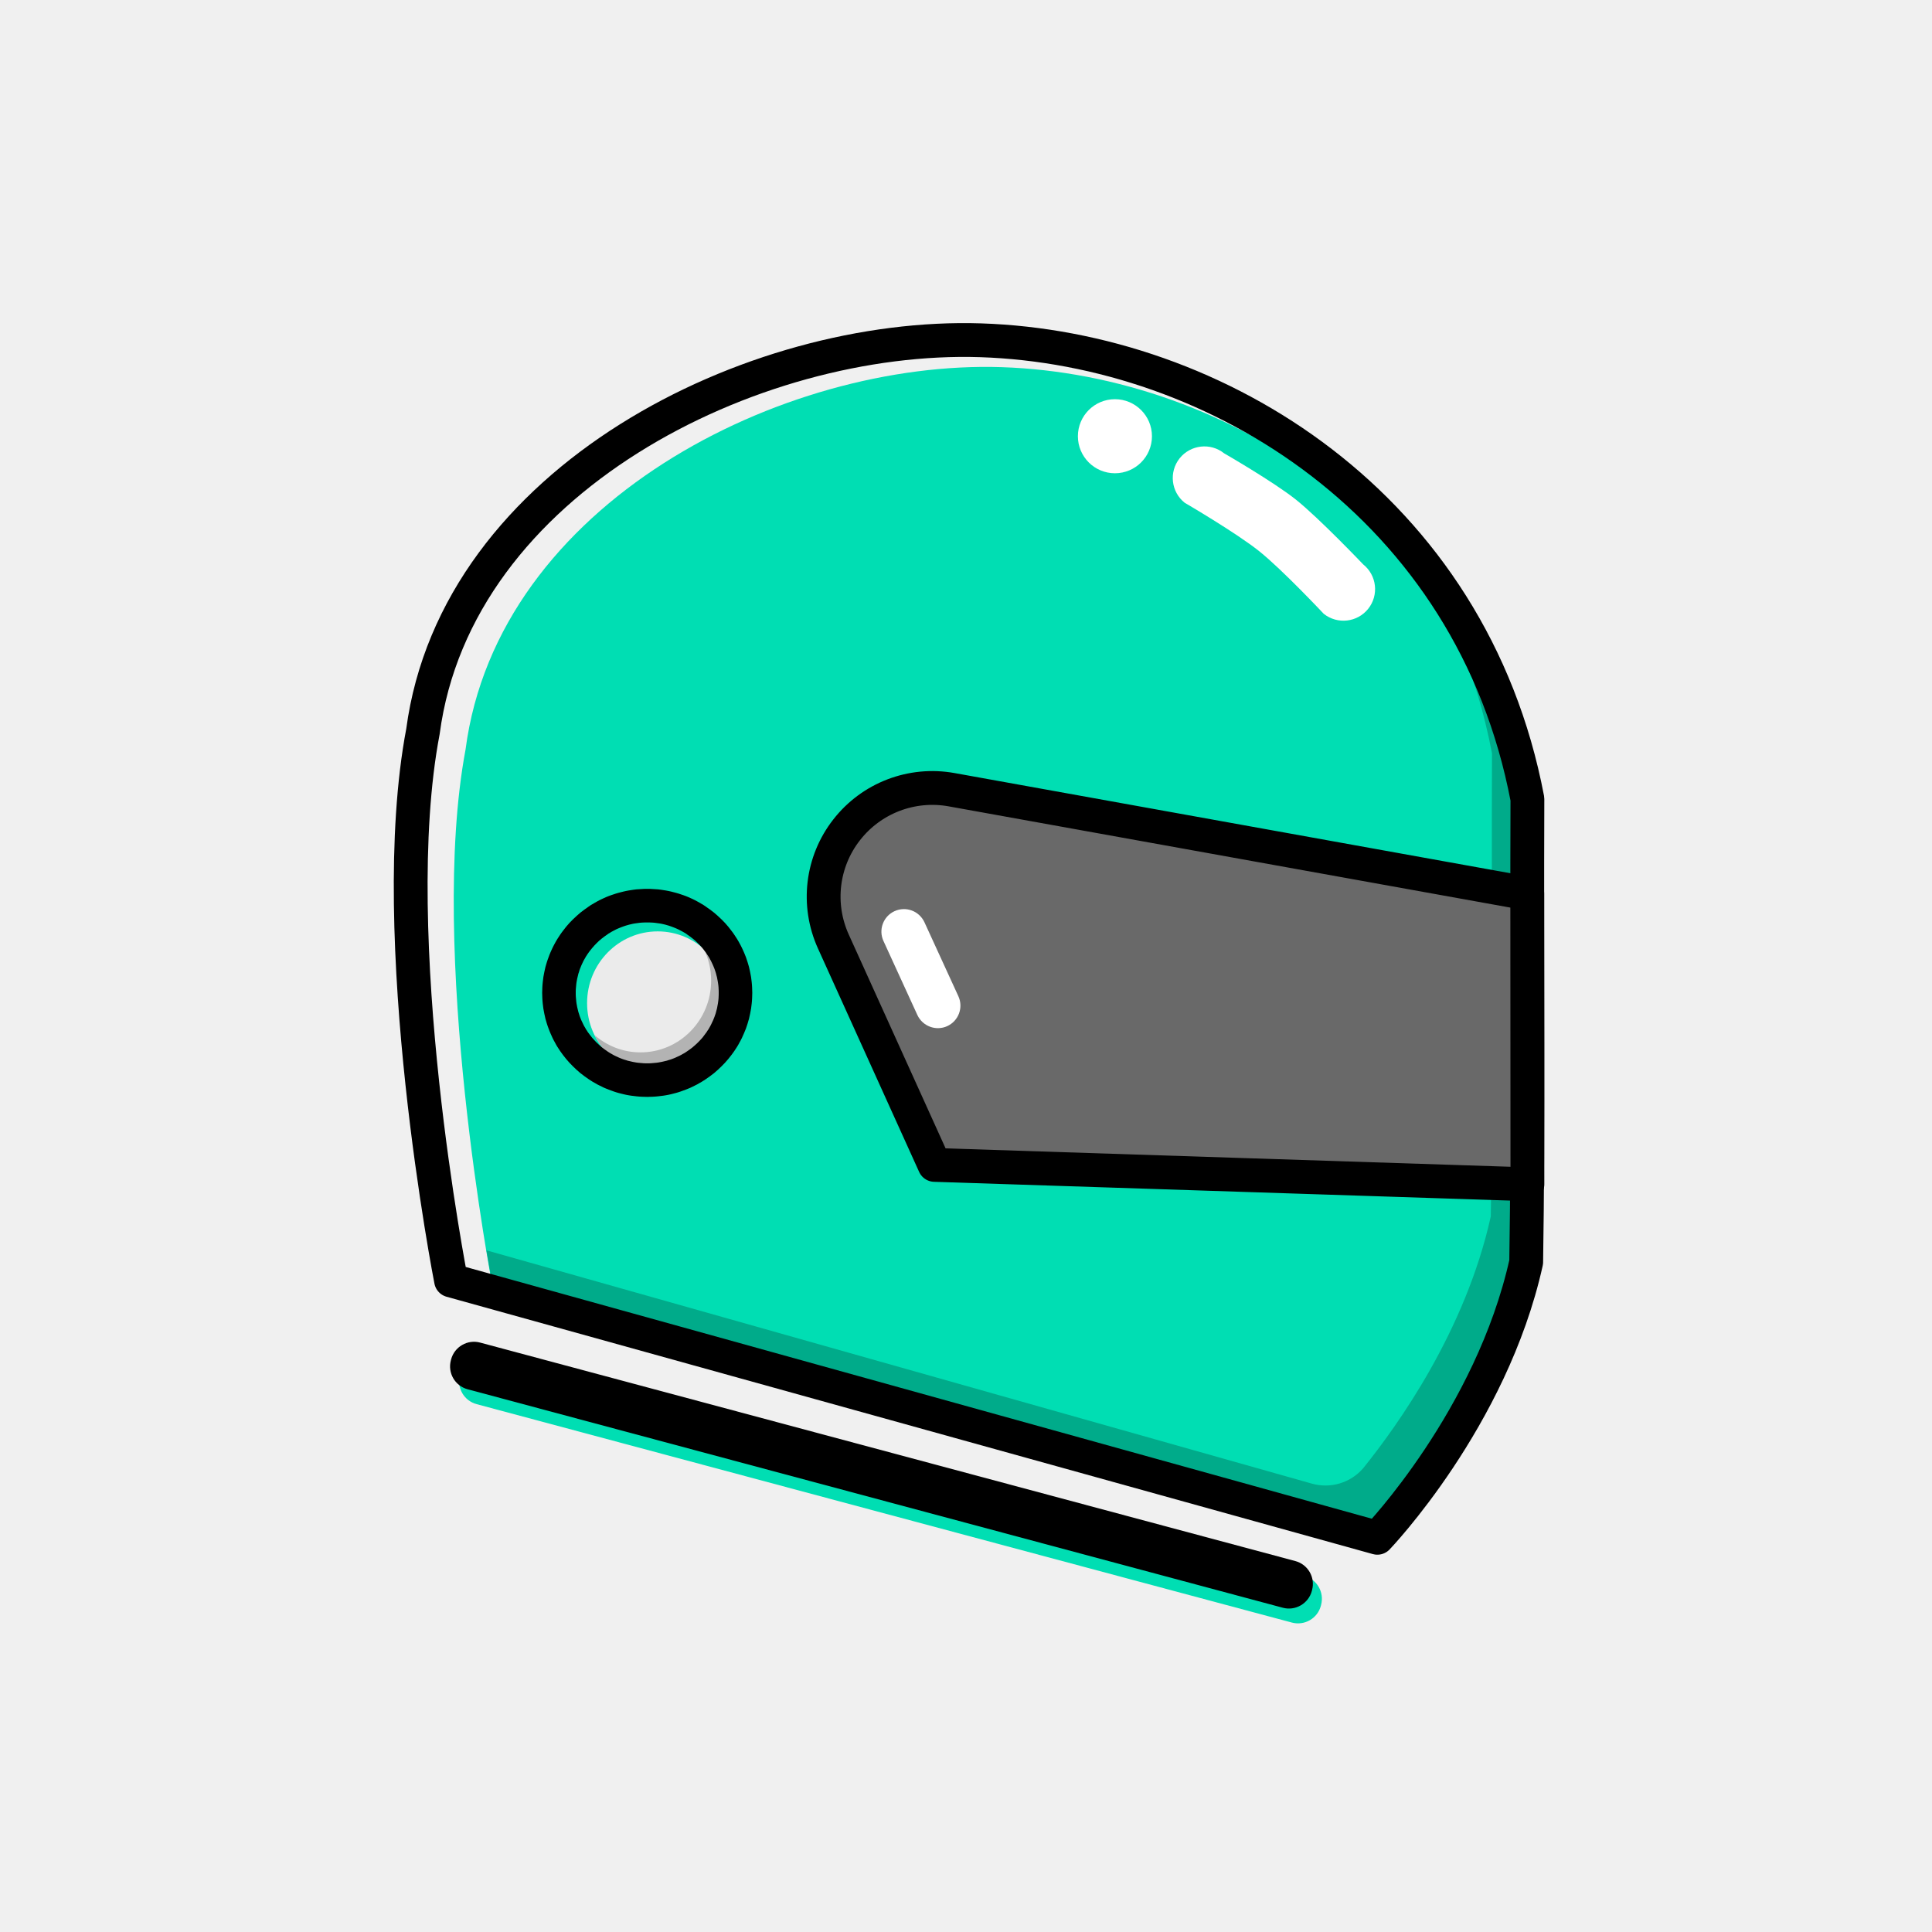
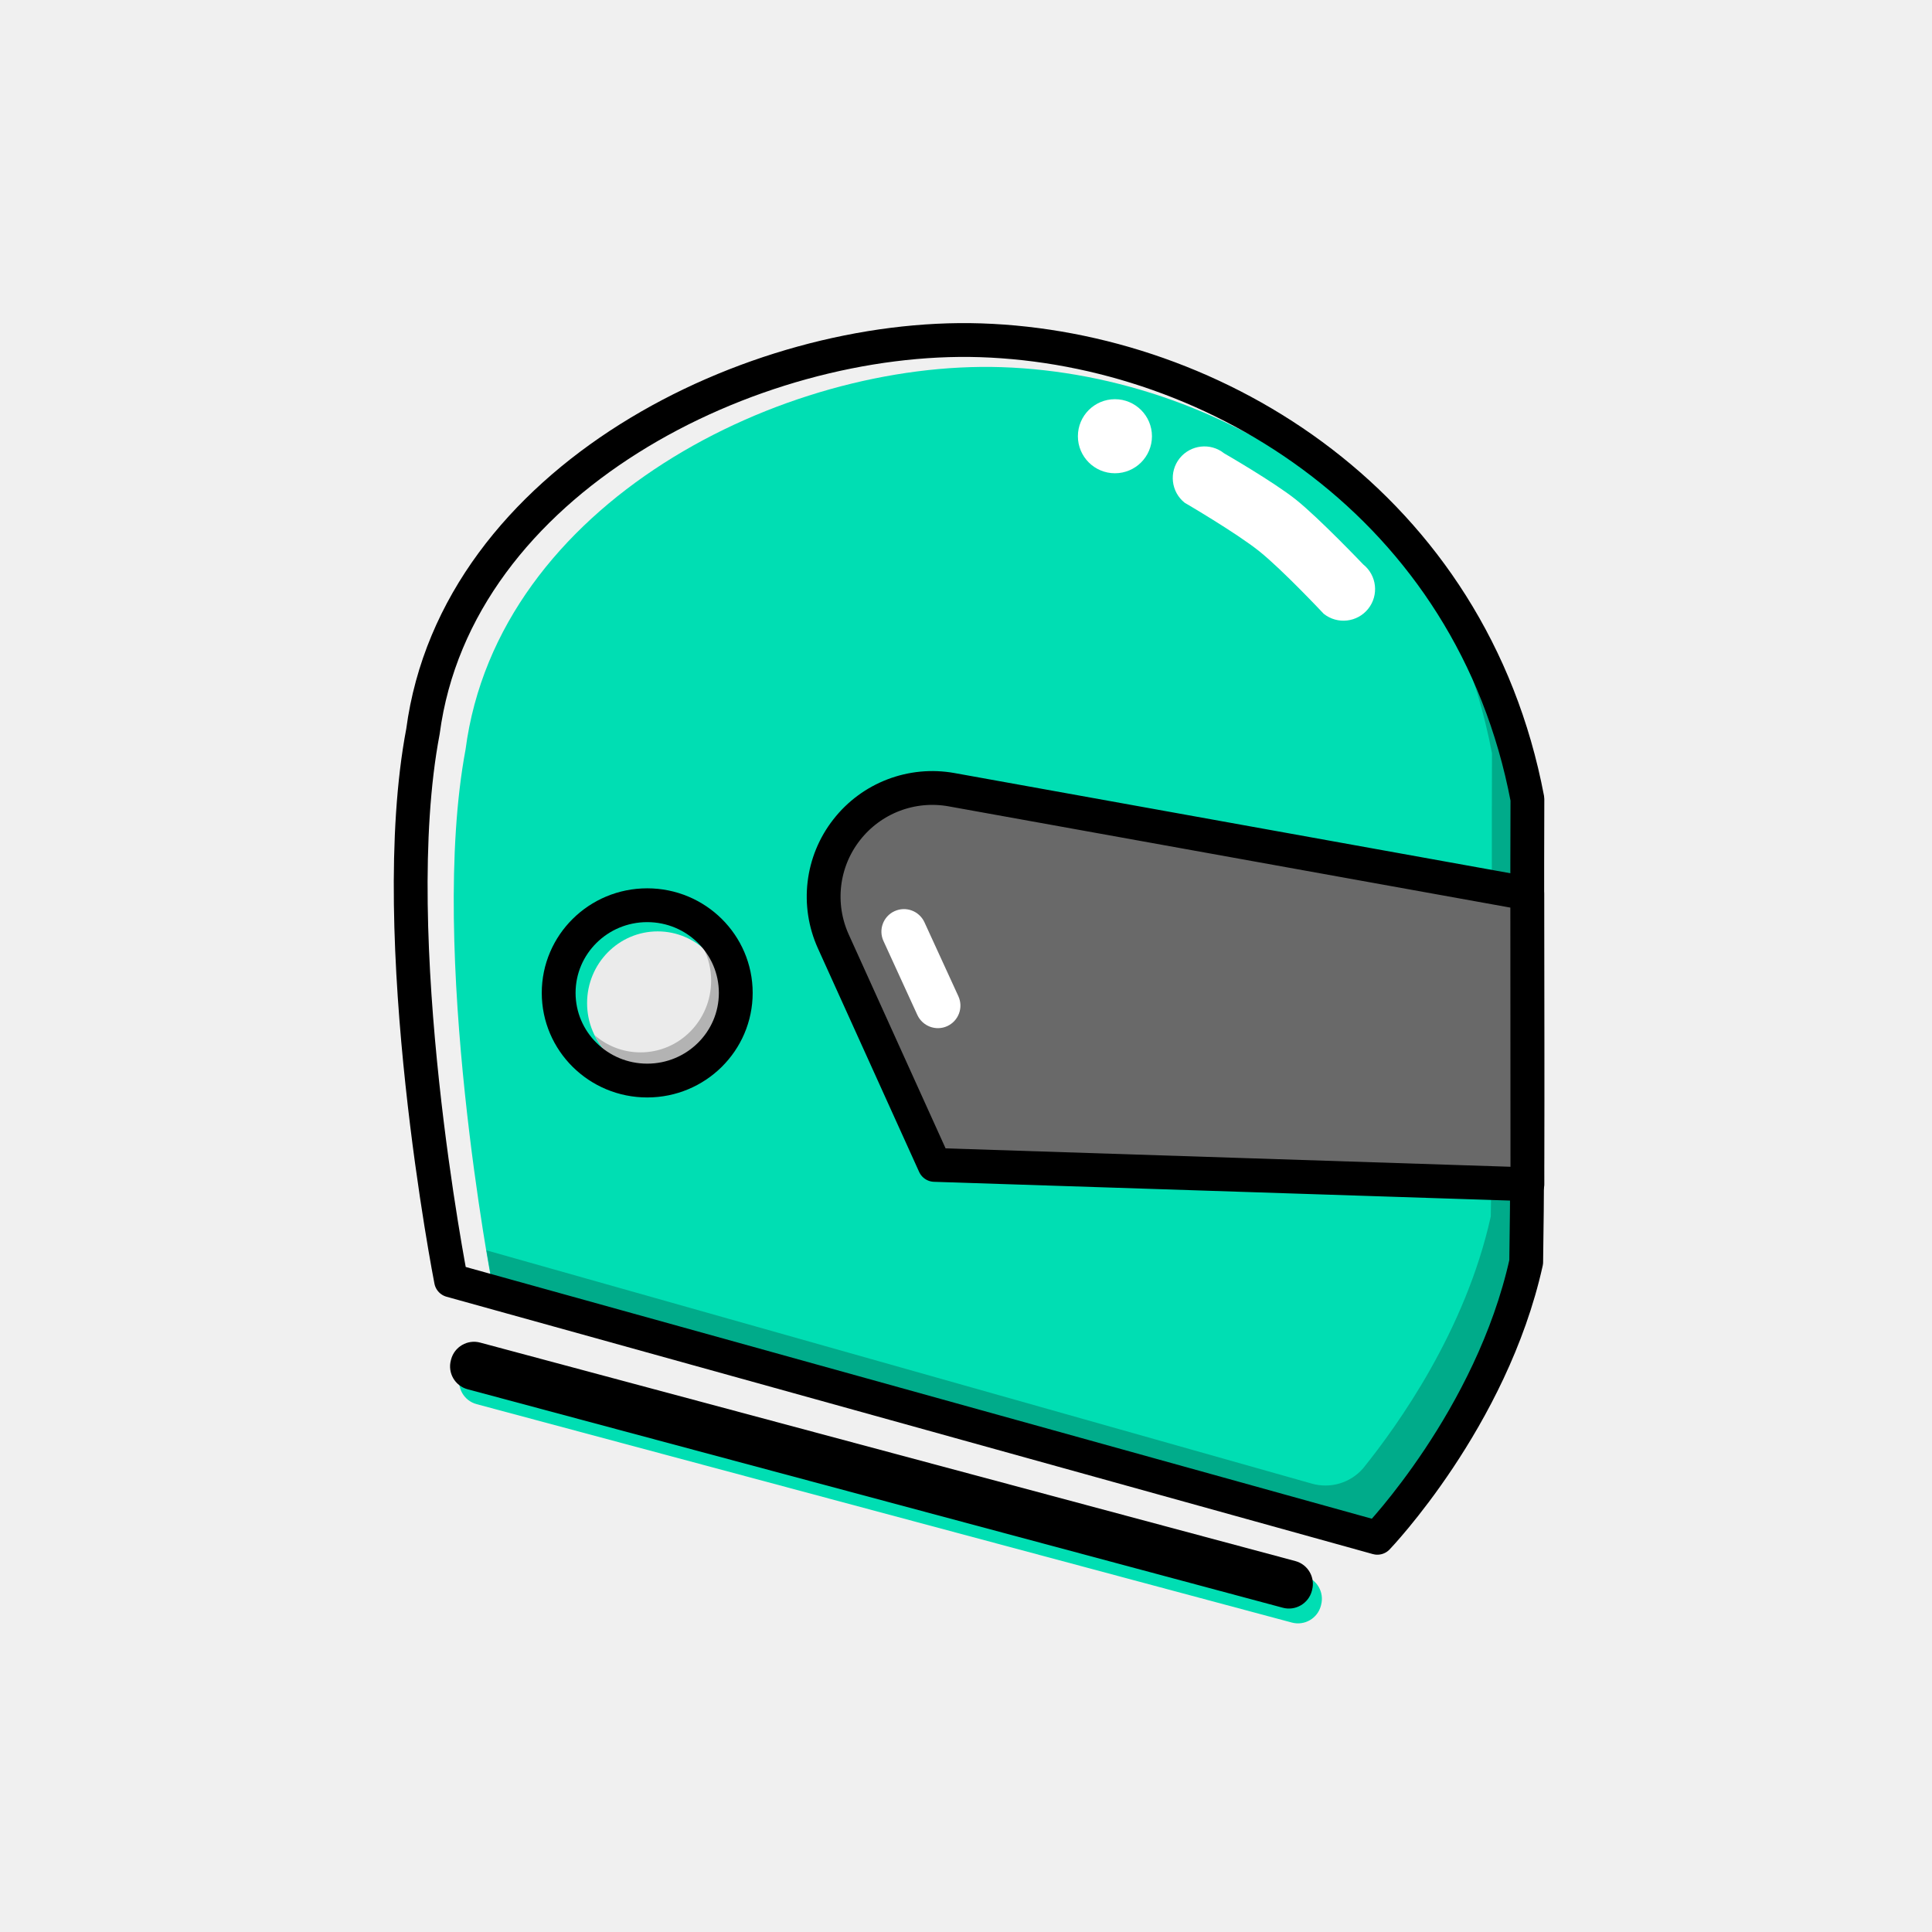
- <svg xmlns="http://www.w3.org/2000/svg" width="100%" height="100%" viewBox="0 0 24 24" version="1.1" style="fill-rule:evenodd;clip-rule:evenodd;stroke-linecap:round;stroke-linejoin:round;stroke-miterlimit:1;">
+ <svg xmlns="http://www.w3.org/2000/svg" width="100%" height="100%" viewBox="0 0 24 24" version="1.1" xml:space="preserve" style="fill-rule:evenodd;clip-rule:evenodd;stroke-linecap:round;stroke-linejoin:round;stroke-miterlimit:1;">
  <g id="ic_equip">
    <rect id="bg" x="0" y="0" width="24" height="24" style="fill:rgb(235,235,235);fill-opacity:0;" />
-     <g>
+     <g id="icon">
      <path d="M16.411,19.937C16.453,19.78 16.36,19.619 16.203,19.577L6.076,16.863C5.92,16.821 5.758,16.915 5.716,17.071L5.713,17.083C5.671,17.24 5.764,17.401 5.921,17.443L16.048,20.156C16.205,20.198 16.366,20.105 16.408,19.949L16.411,19.937Z" style="fill:rgb(0,222,179);" />
      <path d="M16.299,19.752C16.341,19.595 16.248,19.434 16.091,19.392L5.964,16.678C5.807,16.636 5.646,16.73 5.604,16.886L5.601,16.898C5.559,17.055 5.652,17.216 5.809,17.258L15.936,19.972C16.092,20.014 16.254,19.92 16.296,19.764L16.299,19.752Z" />
      <g id="g3">
        <path d="M6.118,15.978C6.118,15.978 5.315,11.811 5.783,9.312C6.183,6.249 9.728,4.471 12.443,4.561C15.266,4.655 18.31,6.574 18.974,10.131C18.966,12.192 18.985,14.131 18.959,15.755C18.545,17.658 17.182,19.103 17.182,19.103L6.118,15.978Z" style="fill:rgb(0,222,179);" />
        <path d="M17.432,6.701C18.176,7.561 18.73,8.638 18.974,9.925C18.966,12.033 18.986,14.017 18.959,15.678C18.528,17.625 17.11,19.103 17.11,19.103L6.127,16C6.127,16 6.093,15.828 6.043,15.532C6.043,15.532 14.411,17.897 16.296,18.43C16.528,18.496 16.777,18.421 16.934,18.239C17.361,17.708 18.204,16.535 18.519,15.111C18.546,13.45 18.526,11.466 18.534,9.358C18.34,8.34 17.953,7.453 17.432,6.701Z" style="fill:rgb(0,171,138);" />
        <path d="M5.603,15.906C5.603,15.906 4.767,11.644 5.254,9.087C5.67,5.954 9.357,4.135 12.182,4.227C15.117,4.323 18.284,6.286 18.974,9.925C18.966,12.033 18.986,14.017 18.959,15.678C18.528,17.625 17.11,19.103 17.11,19.103L5.603,15.906Z" style="fill:none;stroke:black;stroke-width:0.42px;" />
        <path d="M16.996,7.563C17.131,7.394 17.104,7.147 16.934,7.011C16.934,7.011 16.387,6.437 16.099,6.207C15.822,5.986 15.206,5.631 15.206,5.631C15.037,5.496 14.79,5.524 14.654,5.693C14.519,5.863 14.547,6.11 14.716,6.245C14.716,6.245 15.354,6.617 15.642,6.847C15.93,7.077 16.444,7.625 16.444,7.625C16.614,7.76 16.861,7.732 16.996,7.563Z" style="fill:white;" />
        <ellipse cx="13.85" cy="5.419" rx="0.46" ry="0.46" style="fill:white;" />
      </g>
      <g id="g2">
        <path d="M18.972,11.099C18.972,11.099 14.689,10.327 11.821,9.81C11.327,9.721 10.825,9.913 10.517,10.309C10.208,10.704 10.145,11.238 10.352,11.695C10.962,13.043 11.609,14.471 11.609,14.471L18.974,14.711L18.972,11.099Z" style="fill:rgb(105,105,105);stroke:black;stroke-width:0.42px;" />
        <path d="M11.767,12.747C11.908,12.682 11.97,12.516 11.905,12.375L11.484,11.457C11.419,11.316 11.253,11.254 11.112,11.319C10.972,11.383 10.91,11.55 10.975,11.69L11.396,12.609C11.461,12.749 11.627,12.811 11.767,12.747Z" style="fill:white;" />
      </g>
      <g id="g1">
        <ellipse cx="8.17" cy="12.461" rx="0.877" ry="0.891" style="fill:rgb(235,235,235);" />
        <path d="M8.742,11.785C8.929,11.949 9.047,12.191 9.047,12.461C9.047,12.952 8.654,13.352 8.17,13.352C7.827,13.352 7.529,13.15 7.385,12.858C7.539,12.992 7.739,13.073 7.957,13.073C8.441,13.073 8.834,12.674 8.834,12.182C8.834,12.04 8.801,11.905 8.742,11.785Z" style="fill:rgb(179,179,179);" />
-         <path d="M8.074,11.042L8.107,11.044L8.14,11.046L8.173,11.048L8.206,11.052L8.239,11.057L8.271,11.062L8.303,11.068L8.335,11.075L8.366,11.083L8.397,11.091L8.428,11.1L8.458,11.11L8.488,11.12L8.518,11.131L8.548,11.143L8.577,11.156L8.606,11.169L8.634,11.183L8.662,11.198L8.689,11.213L8.716,11.229L8.743,11.245L8.769,11.263L8.82,11.299L8.87,11.337L8.917,11.378L8.962,11.42L9.006,11.465L9.047,11.512L9.085,11.561L9.104,11.586L9.122,11.612L9.139,11.638L9.156,11.664L9.172,11.691L9.187,11.718L9.202,11.746L9.216,11.774L9.229,11.802L9.242,11.831L9.254,11.86L9.266,11.89L9.276,11.92L9.286,11.95L9.295,11.98L9.304,12.011L9.311,12.042L9.318,12.074L9.324,12.105L9.33,12.137L9.334,12.169L9.338,12.202L9.341,12.234L9.343,12.267L9.344,12.3L9.345,12.334L9.344,12.367L9.343,12.4L9.341,12.433L9.338,12.466L9.334,12.498L9.33,12.53L9.324,12.562L9.318,12.594L9.311,12.625L9.304,12.657L9.295,12.687L9.286,12.718L9.276,12.748L9.266,12.778L9.254,12.807L9.242,12.836L9.229,12.865L9.216,12.894L9.202,12.922L9.187,12.949L9.172,12.977L9.156,13.004L9.139,13.03L9.122,13.056L9.104,13.081L9.085,13.107L9.047,13.155L9.006,13.202L8.962,13.247L8.917,13.29L8.87,13.331L8.82,13.369L8.769,13.405L8.743,13.422L8.716,13.439L8.689,13.454L8.662,13.47L8.634,13.484L8.606,13.498L8.577,13.512L8.548,13.524L8.518,13.536L8.488,13.547L8.458,13.558L8.428,13.568L8.397,13.577L8.366,13.585L8.335,13.593L8.303,13.6L8.271,13.606L8.239,13.611L8.206,13.615L8.173,13.619L8.14,13.622L8.107,13.624L8.074,13.625L8.04,13.626L8.006,13.625L7.973,13.624L7.94,13.622L7.907,13.619L7.874,13.615L7.841,13.611L7.809,13.606L7.777,13.6L7.746,13.593L7.714,13.585L7.683,13.577L7.652,13.568L7.622,13.558L7.592,13.547L7.562,13.536L7.532,13.524L7.503,13.512L7.475,13.498L7.446,13.484L7.418,13.47L7.391,13.454L7.364,13.439L7.337,13.422L7.311,13.405L7.26,13.369L7.21,13.331L7.163,13.29L7.118,13.247L7.074,13.202L7.033,13.155L6.995,13.107L6.976,13.081L6.958,13.056L6.941,13.03L6.924,13.004L6.908,12.977L6.893,12.949L6.878,12.922L6.864,12.894L6.851,12.865L6.838,12.836L6.826,12.807L6.815,12.778L6.804,12.748L6.794,12.718L6.785,12.687L6.776,12.657L6.769,12.625L6.762,12.594L6.756,12.562L6.75,12.53L6.746,12.498L6.742,12.466L6.739,12.433L6.737,12.4L6.736,12.367L6.735,12.334L6.736,12.3L6.737,12.267L6.739,12.234L6.742,12.202L6.746,12.169L6.75,12.137L6.756,12.105L6.762,12.074L6.769,12.042L6.776,12.011L6.785,11.98L6.794,11.95L6.804,11.92L6.815,11.89L6.826,11.86L6.838,11.831L6.851,11.802L6.864,11.774L6.878,11.746L6.893,11.718L6.908,11.691L6.924,11.664L6.941,11.638L6.958,11.612L6.976,11.586L6.995,11.561L7.033,11.512L7.074,11.465L7.118,11.42L7.163,11.378L7.21,11.337L7.26,11.299L7.311,11.263L7.337,11.245L7.364,11.229L7.391,11.213L7.418,11.198L7.446,11.183L7.475,11.169L7.503,11.156L7.532,11.143L7.562,11.131L7.592,11.12L7.622,11.11L7.652,11.1L7.683,11.091L7.714,11.083L7.746,11.075L7.777,11.068L7.809,11.062L7.841,11.057L7.874,11.052L7.907,11.048L7.94,11.046L7.973,11.044L8.006,11.042L8.04,11.042L8.074,11.042ZM8.017,11.459L7.994,11.46L7.971,11.461L7.948,11.463L7.926,11.466L7.904,11.469L7.882,11.472L7.86,11.476L7.839,11.481L7.817,11.486L7.796,11.492L7.775,11.498L7.754,11.505L7.734,11.512L7.713,11.52L7.693,11.528L7.674,11.536L7.654,11.545L7.635,11.555L7.616,11.565L7.597,11.575L7.579,11.586L7.56,11.597L7.545,11.608L7.508,11.634L7.474,11.66L7.442,11.687L7.411,11.717L7.382,11.747L7.354,11.779L7.326,11.814L7.315,11.829L7.302,11.847L7.291,11.864L7.279,11.882L7.269,11.9L7.258,11.919L7.248,11.937L7.239,11.956L7.23,11.975L7.221,11.995L7.213,12.015L7.205,12.034L7.198,12.054L7.192,12.075L7.185,12.095L7.18,12.116L7.175,12.137L7.17,12.158L7.166,12.179L7.162,12.201L7.159,12.222L7.157,12.244L7.155,12.266L7.153,12.289L7.152,12.311L7.152,12.334L7.152,12.356L7.153,12.379L7.155,12.401L7.157,12.423L7.159,12.445L7.162,12.467L7.166,12.488L7.17,12.51L7.175,12.531L7.18,12.552L7.185,12.572L7.192,12.593L7.198,12.613L7.205,12.633L7.213,12.653L7.221,12.673L7.23,12.692L7.239,12.711L7.248,12.73L7.258,12.749L7.269,12.767L7.279,12.786L7.291,12.803L7.302,12.821L7.315,12.838L7.326,12.853L7.354,12.889L7.382,12.92L7.411,12.951L7.442,12.98L7.474,13.008L7.508,13.034L7.545,13.06L7.56,13.07L7.579,13.082L7.597,13.092L7.616,13.103L7.635,13.113L7.654,13.122L7.674,13.131L7.693,13.14L7.713,13.148L7.734,13.156L7.754,13.163L7.775,13.169L7.796,13.176L7.817,13.181L7.839,13.186L7.86,13.191L7.882,13.195L7.904,13.199L7.926,13.202L7.948,13.204L7.971,13.206L7.994,13.208L8.017,13.209L8.04,13.209L8.063,13.209L8.086,13.208L8.109,13.206L8.132,13.204L8.154,13.202L8.176,13.199L8.198,13.195L8.22,13.191L8.242,13.186L8.263,13.181L8.284,13.176L8.305,13.169L8.326,13.163L8.346,13.156L8.367,13.148L8.387,13.14L8.406,13.131L8.426,13.122L8.445,13.113L8.464,13.103L8.483,13.092L8.502,13.082L8.52,13.07L8.535,13.06L8.572,13.034L8.606,13.008L8.638,12.98L8.669,12.951L8.699,12.92L8.727,12.889L8.754,12.853L8.765,12.838L8.778,12.821L8.789,12.803L8.801,12.786L8.812,12.767L8.822,12.749L8.832,12.73L8.841,12.711L8.85,12.692L8.859,12.673L8.867,12.653L8.875,12.633L8.882,12.613L8.889,12.593L8.895,12.572L8.9,12.552L8.906,12.531L8.91,12.51L8.914,12.488L8.918,12.467L8.921,12.445L8.924,12.423L8.926,12.401L8.927,12.379L8.928,12.356L8.928,12.334L8.928,12.311L8.927,12.289L8.926,12.266L8.924,12.244L8.921,12.222L8.918,12.201L8.914,12.179L8.91,12.158L8.906,12.137L8.9,12.116L8.895,12.095L8.889,12.075L8.882,12.054L8.875,12.034L8.867,12.014L8.859,11.995L8.85,11.975L8.841,11.956L8.832,11.937L8.822,11.919L8.812,11.9L8.801,11.882L8.789,11.864L8.778,11.847L8.766,11.829L8.754,11.814L8.727,11.779L8.699,11.747L8.669,11.717L8.638,11.687L8.606,11.66L8.572,11.634L8.535,11.608L8.52,11.597L8.502,11.586L8.483,11.575L8.464,11.565L8.445,11.555L8.426,11.545L8.406,11.536L8.387,11.528L8.367,11.52L8.346,11.512L8.326,11.505L8.305,11.498L8.284,11.492L8.263,11.486L8.242,11.481L8.22,11.476L8.198,11.472L8.176,11.469L8.154,11.466L8.132,11.463L8.109,11.461L8.086,11.46L8.063,11.459L8.04,11.459L8.017,11.459Z" />
+         <ellipse cx="8.04" cy="12.334" rx="1.1" ry="1.089" style="fill:none;stroke:black;stroke-width:0.42px;" />
      </g>
    </g>
  </g>
</svg>
